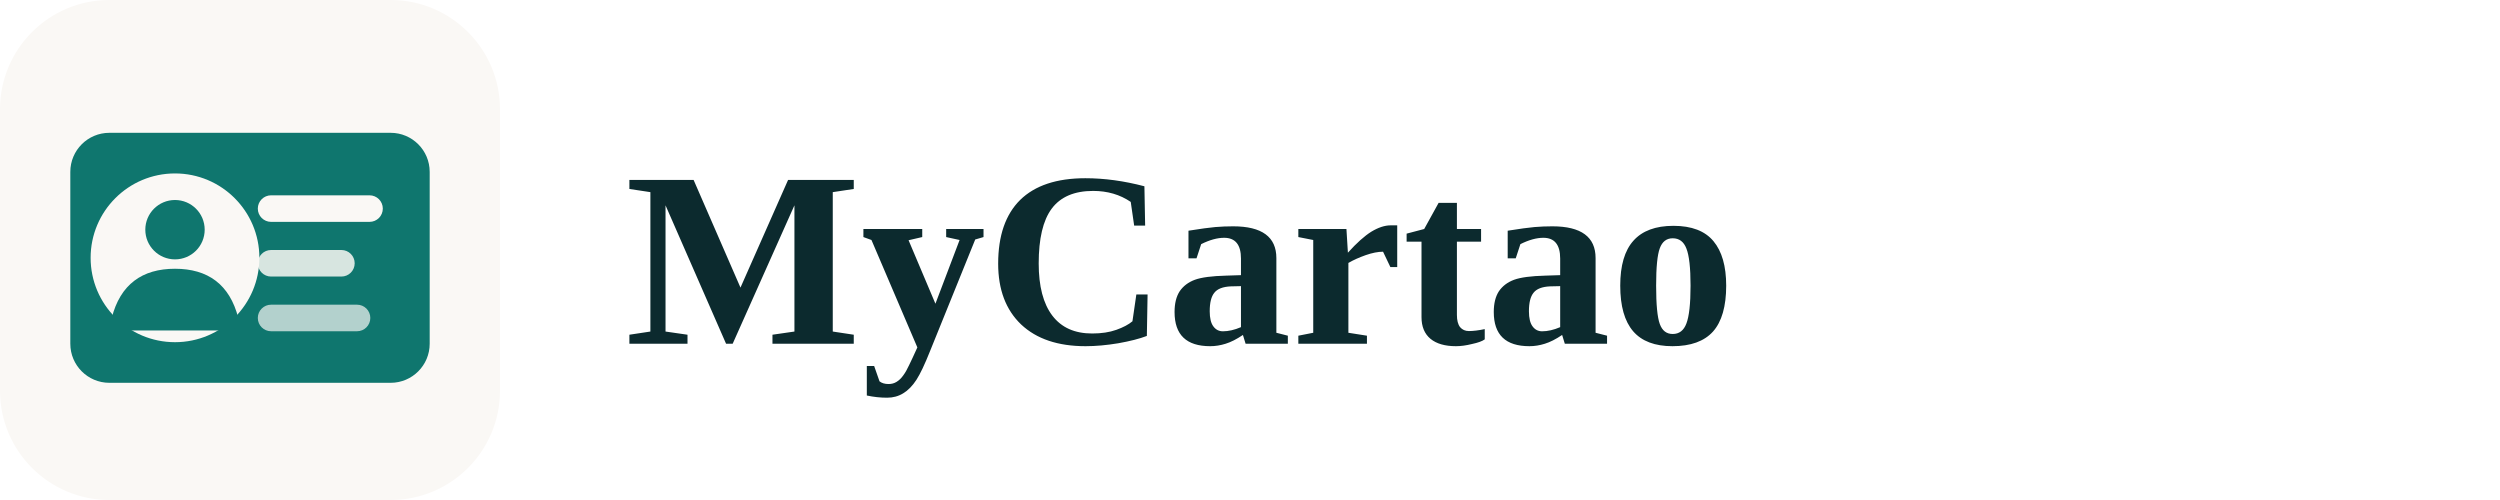
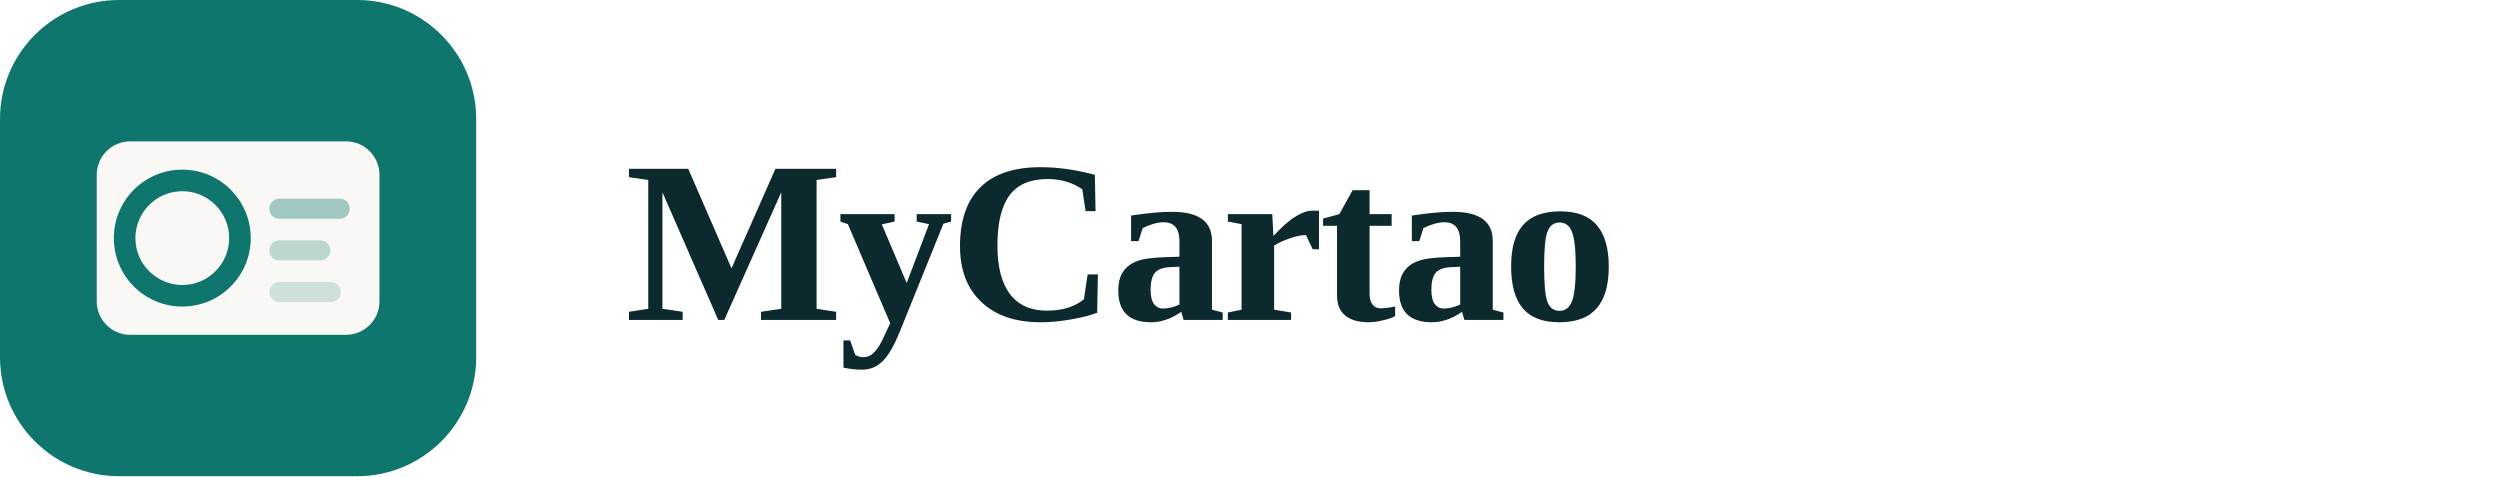
- <svg xmlns="http://www.w3.org/2000/svg" viewBox="0 0 160 32" role="img" aria-label="MyCartao">
-   <rect width="32" height="32" rx="7" fill="#faf8f5" />
-   <rect x="4.5" y="8.5" width="23" height="16" rx="2.5" fill="#0f766e" />
-   <rect x="16.5" y="12.5" width="8" height="1.7" rx="0.85" fill="#faf8f5" />
-   <rect x="16.5" y="16" width="6.2" height="1.7" rx="0.85" fill="#faf8f5" opacity="0.85" />
-   <rect x="16.5" y="19.5" width="7.2" height="1.7" rx="0.85" fill="#faf8f5" opacity="0.7" />
-   <circle cx="11.2" cy="16.5" r="5.4" fill="#faf8f5" />
-   <circle cx="11.2" cy="14.7" r="1.9" fill="#0f766e" />
-   <path fill="#0f766e" d="M7.15 20.35c.55-2.15 1.95-3.15 4.05-3.15s3.5 1 4.05 3.15c.1.4-.2.8-.65.8H7.8c-.45 0-.75-.4-.65-.8z" />
-   <text x="40" y="22" font-family="Georgia, 'Times New Roman', Times, serif" font-size="16" font-weight="600" fill="#0c2a2e">MyCartao</text>
+ <svg xmlns="http://www.w3.org/2000/svg" viewBox="0 0 168 32" fill="none" role="img" aria-label="MyCartao">
+   <rect width="32" height="32" rx="8" fill="#0f766e" />
+   <rect x="6.5" y="9.5" width="19" height="13" rx="2.25" fill="#faf8f5" />
+   <circle cx="12.25" cy="16" r="4.6" fill="#0f766e" />
+   <circle cx="12.25" cy="16" r="3.15" fill="#faf8f5" />
+   <rect x="18.1" y="13.35" width="5.4" height="1.35" rx="0.67" fill="#0f766e" fill-opacity="0.38" />
+   <rect x="18.1" y="16.15" width="4.1" height="1.35" rx="0.67" fill="#0f766e" fill-opacity="0.26" />
+   <rect x="18.1" y="18.95" width="4.8" height="1.35" rx="0.67" fill="#0f766e" fill-opacity="0.18" />
+   <text x="42" y="21.5" font-family="ui-serif, Georgia, 'Times New Roman', serif" font-size="15.5" font-weight="600" fill="#0c2a2e" letter-spacing="-0.02em">MyCartao</text>
</svg>
